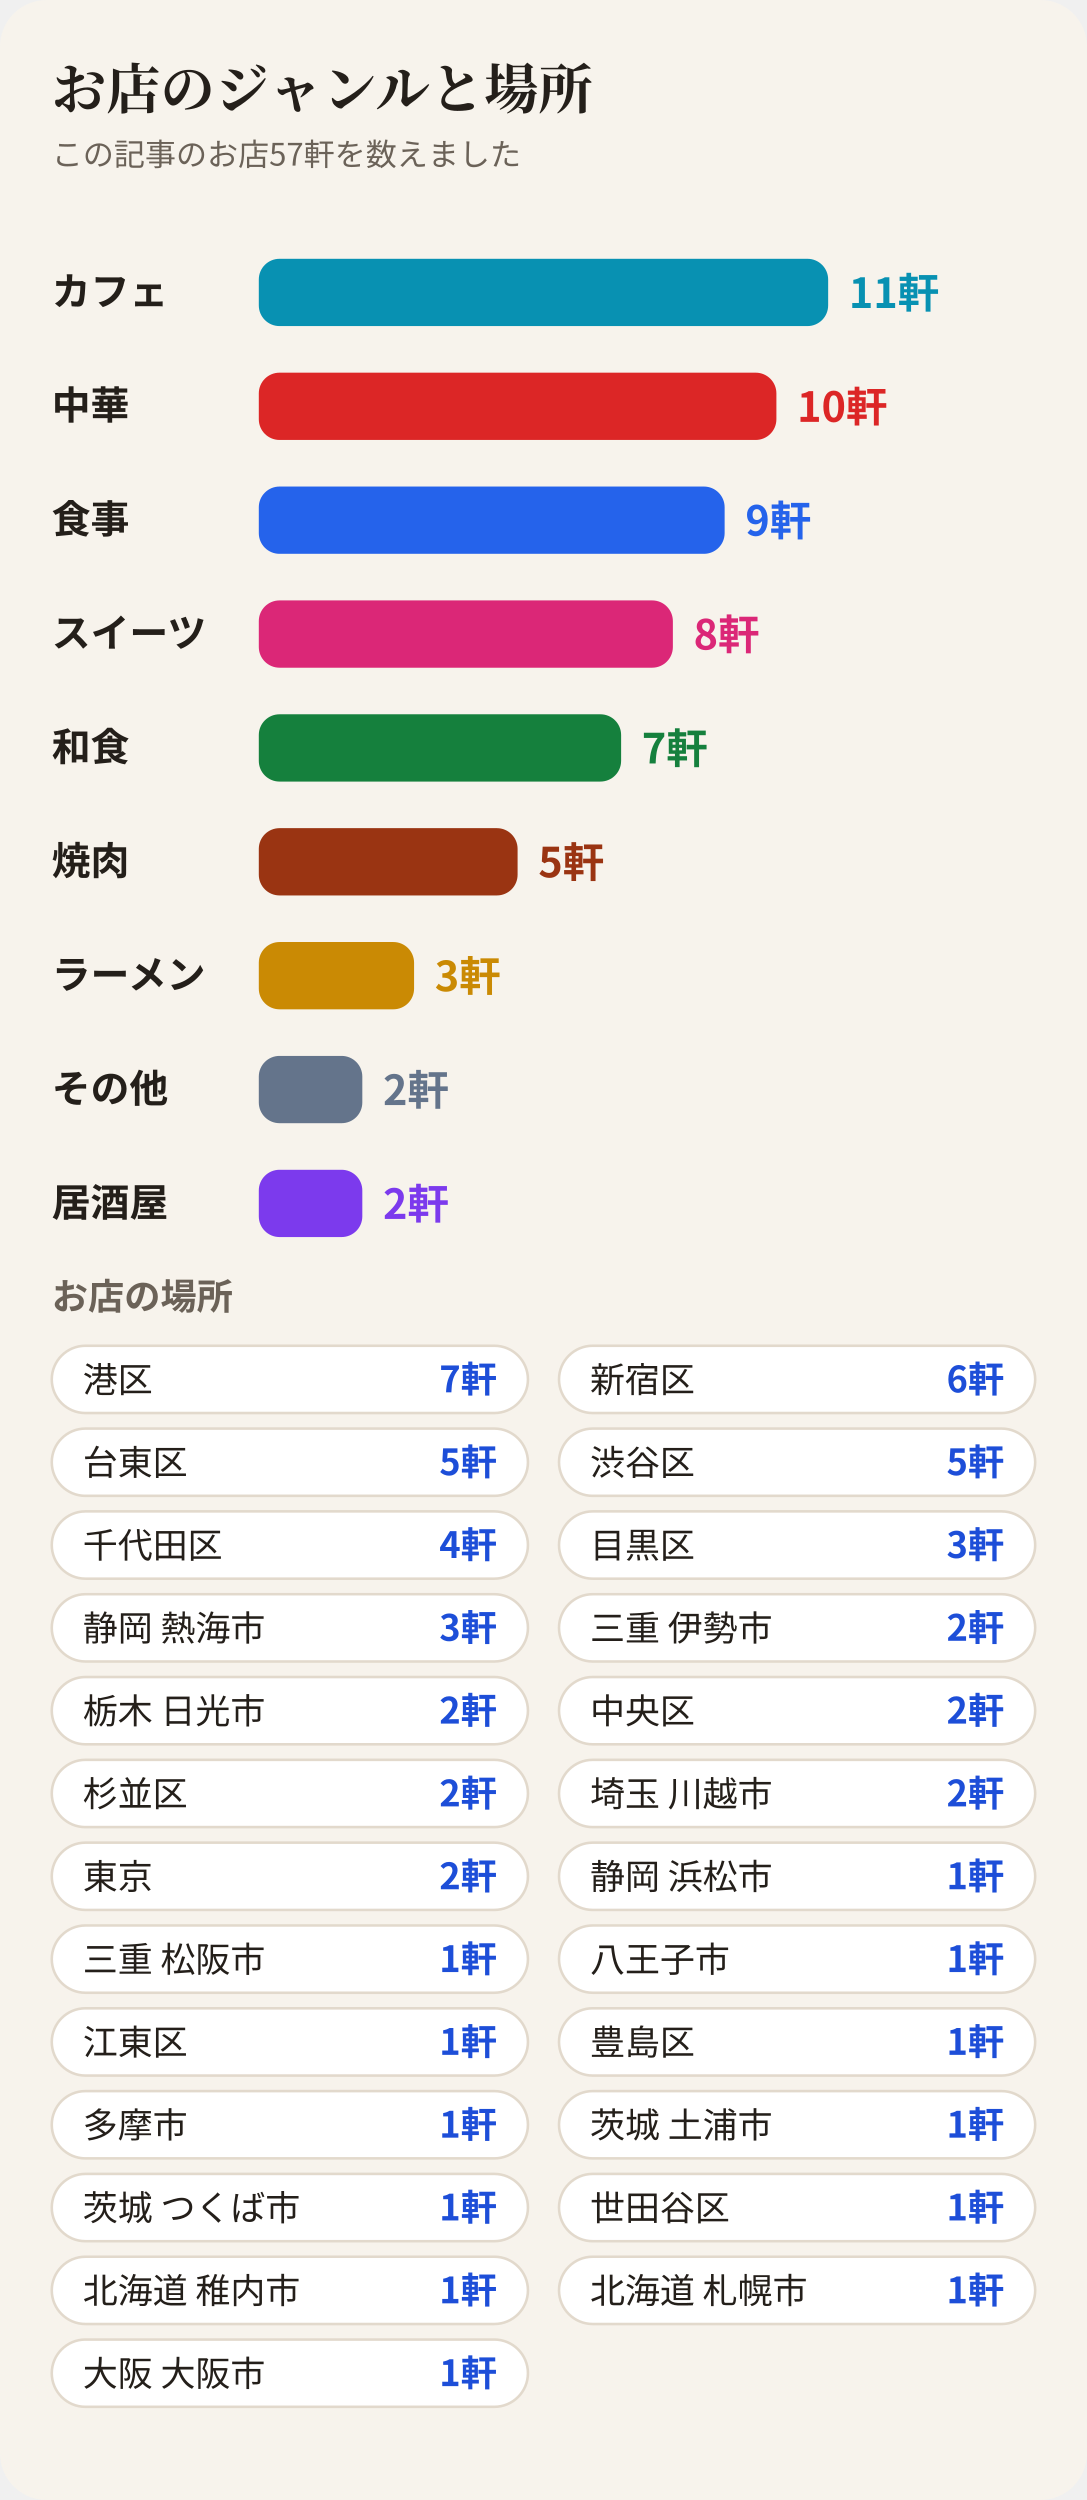
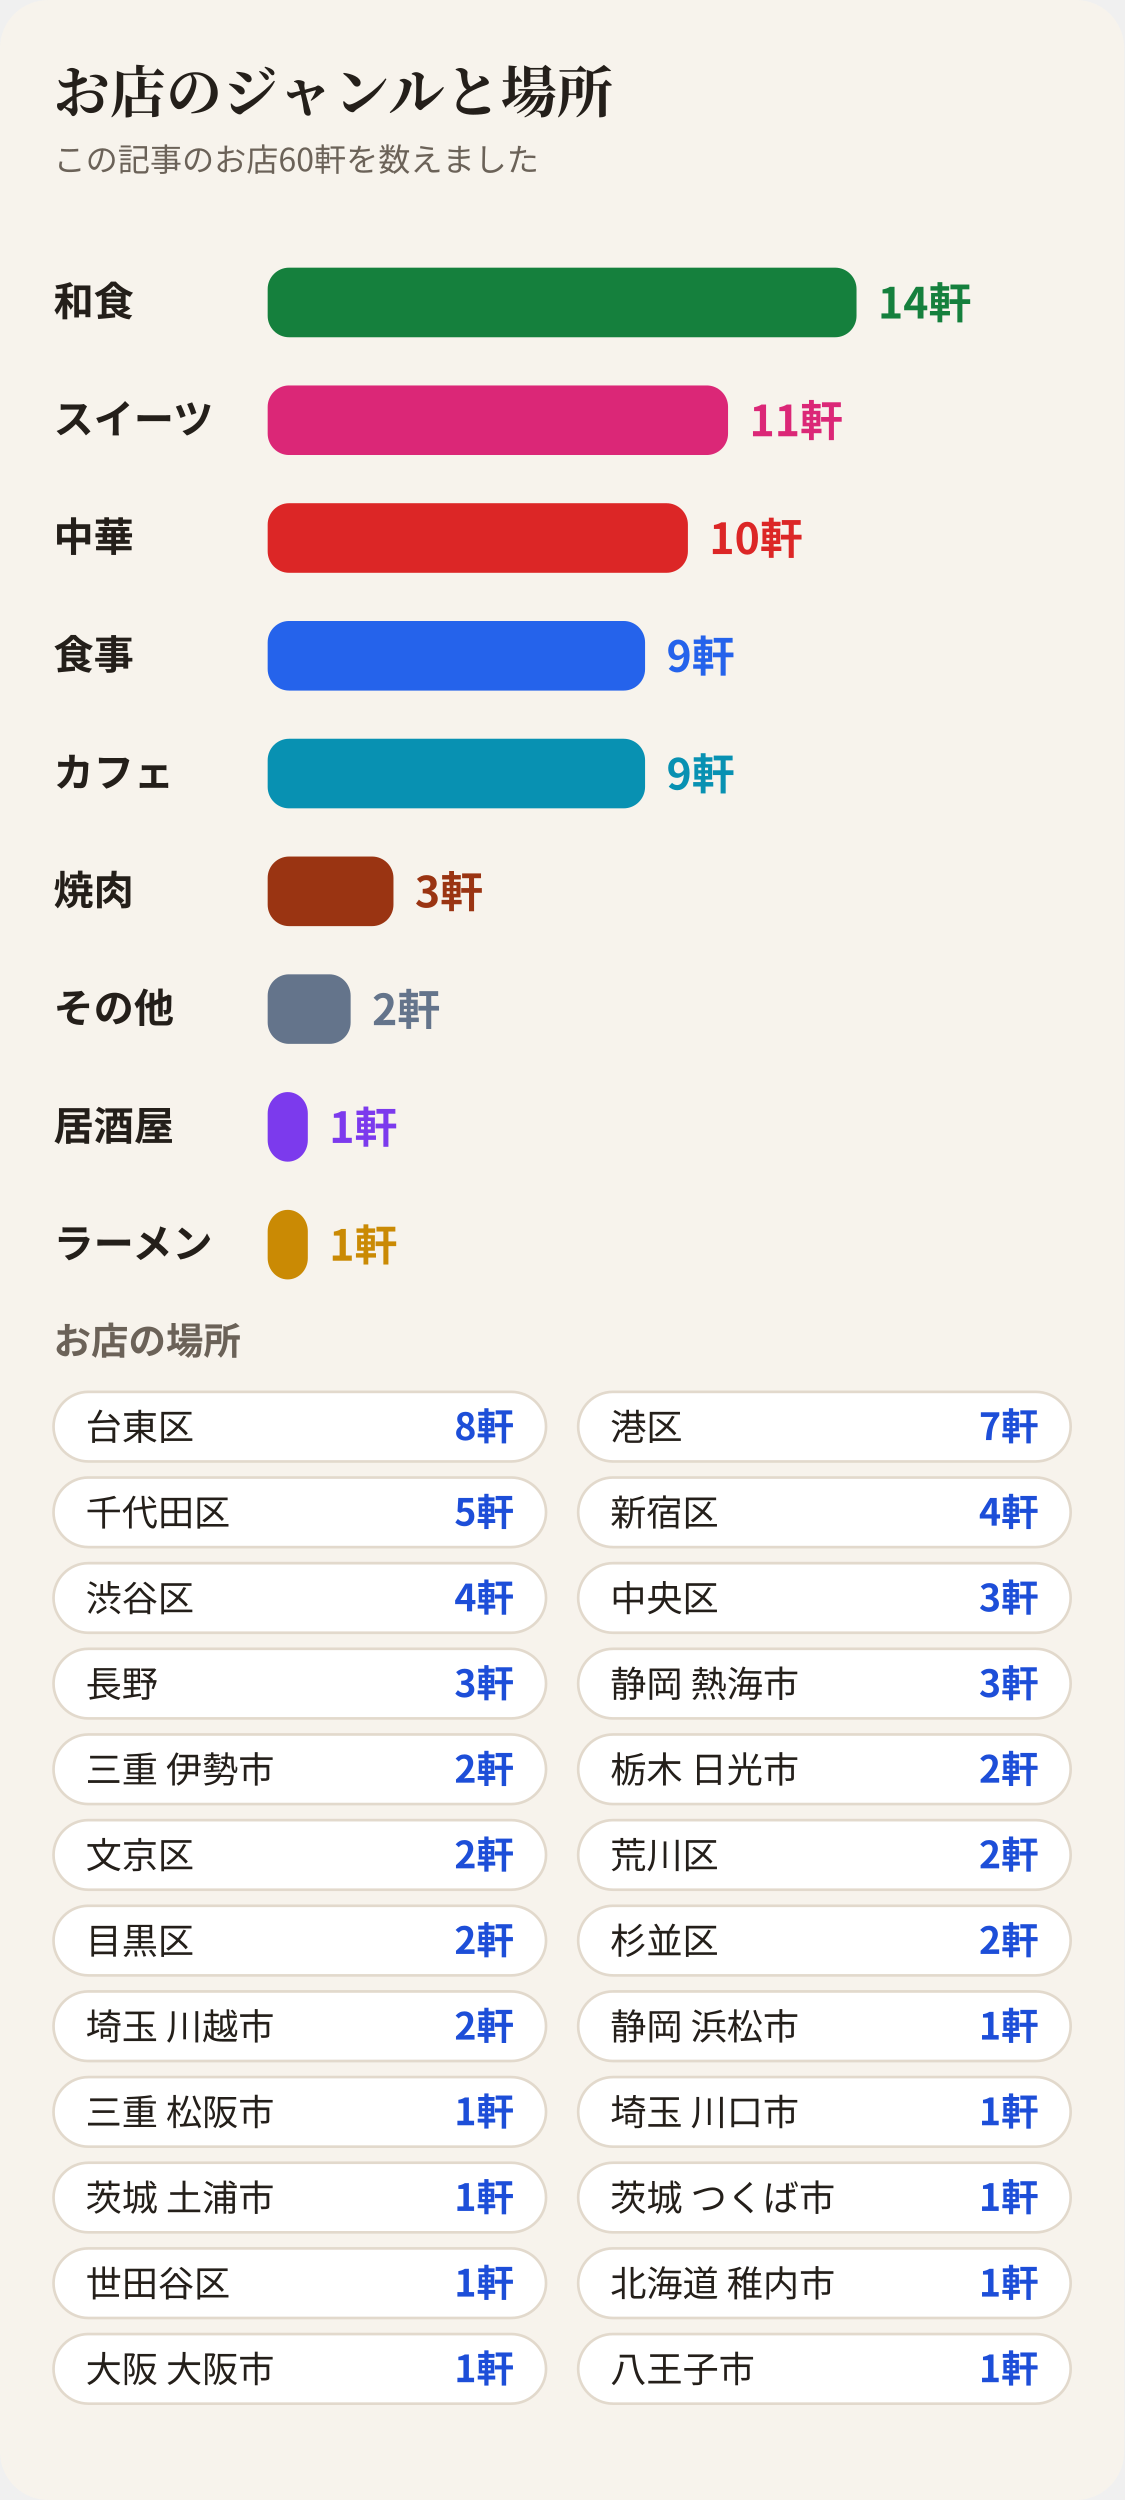
- <svg xmlns="http://www.w3.org/2000/svg" viewBox="0 0 420 966" width="420" height="966" font-family="'Hiragino Sans','Noto Sans CJK JP','Noto Sans JP',sans-serif">
-   <rect width="420" height="966" rx="18" fill="#F7F3EC" />
+ <svg xmlns="http://www.w3.org/2000/svg" viewBox="0 0 420 934" width="420" height="934" font-family="'Hiragino Sans','Noto Sans CJK JP','Noto Sans JP',sans-serif">
+   <rect width="420" height="934" rx="18" fill="#F7F3EC" />
  <text x="20" y="42" font-size="21" font-weight="800" fill="#241F1A" font-family="'Hiragino Mincho ProN','Noto Serif CJK JP','Noto Serif JP',serif">お店のジャンルと場所</text>
-   <text x="20" y="64" font-size="12" fill="#6B6258">この記事のお店57軒を数えました</text>
-   <text x="20" y="118" font-size="15" font-weight="700" fill="#241F1A">カフェ</text>
-   <rect x="100" y="100" width="220" height="26" rx="8" fill="#0891b2" />
-   <text x="328" y="119" font-size="16" font-weight="800" fill="#0891b2">11軒</text>
-   <text x="20" y="162" font-size="15" font-weight="700" fill="#241F1A">中華</text>
-   <rect x="100" y="144" width="200" height="26" rx="8" fill="#dc2626" />
-   <text x="308" y="163" font-size="16" font-weight="800" fill="#dc2626">10軒</text>
-   <text x="20" y="206" font-size="15" font-weight="700" fill="#241F1A">食事</text>
-   <rect x="100" y="188" width="180" height="26" rx="8" fill="#2563eb" />
-   <text x="288" y="207" font-size="16" font-weight="800" fill="#2563eb">9軒</text>
-   <text x="20" y="250" font-size="15" font-weight="700" fill="#241F1A">スイーツ</text>
-   <rect x="100" y="232" width="160" height="26" rx="8" fill="#db2777" />
-   <text x="268" y="251" font-size="16" font-weight="800" fill="#db2777">8軒</text>
-   <text x="20" y="294" font-size="15" font-weight="700" fill="#241F1A">和食</text>
-   <rect x="100" y="276" width="140" height="26" rx="8" fill="#15803d" />
-   <text x="248" y="295" font-size="16" font-weight="800" fill="#15803d">7軒</text>
+   <text x="20" y="64" font-size="12" fill="#6B6258">この記事のお店60軒を数えました</text>
+   <text x="20" y="118" font-size="15" font-weight="700" fill="#241F1A">和食</text>
+   <rect x="100" y="100" width="220" height="26" rx="8" fill="#15803d" />
+   <text x="328" y="119" font-size="16" font-weight="800" fill="#15803d">14軒</text>
+   <text x="20" y="162" font-size="15" font-weight="700" fill="#241F1A">スイーツ</text>
+   <rect x="100" y="144" width="172" height="26" rx="8" fill="#db2777" />
+   <text x="280" y="163" font-size="16" font-weight="800" fill="#db2777">11軒</text>
+   <text x="20" y="206" font-size="15" font-weight="700" fill="#241F1A">中華</text>
+   <rect x="100" y="188" width="157" height="26" rx="8" fill="#dc2626" />
+   <text x="265" y="207" font-size="16" font-weight="800" fill="#dc2626">10軒</text>
+   <text x="20" y="250" font-size="15" font-weight="700" fill="#241F1A">食事</text>
+   <rect x="100" y="232" width="141" height="26" rx="8" fill="#2563eb" />
+   <text x="249" y="251" font-size="16" font-weight="800" fill="#2563eb">9軒</text>
+   <text x="20" y="294" font-size="15" font-weight="700" fill="#241F1A">カフェ</text>
+   <rect x="100" y="276" width="141" height="26" rx="8" fill="#0891b2" />
+   <text x="249" y="295" font-size="16" font-weight="800" fill="#0891b2">9軒</text>
  <text x="20" y="338" font-size="15" font-weight="700" fill="#241F1A">焼肉</text>
-   <rect x="100" y="320" width="100" height="26" rx="8" fill="#9a3412" />
-   <text x="208" y="339" font-size="16" font-weight="800" fill="#9a3412">5軒</text>
-   <text x="20" y="382" font-size="15" font-weight="700" fill="#241F1A">ラーメン</text>
-   <rect x="100" y="364" width="60" height="26" rx="8" fill="#ca8a04" />
-   <text x="168" y="383" font-size="16" font-weight="800" fill="#ca8a04">3軒</text>
-   <text x="20" y="426" font-size="15" font-weight="700" fill="#241F1A">その他</text>
-   <rect x="100" y="408" width="40" height="26" rx="8" fill="#64748b" />
-   <text x="148" y="427" font-size="16" font-weight="800" fill="#64748b">2軒</text>
-   <text x="20" y="470" font-size="15" font-weight="700" fill="#241F1A">居酒屋</text>
-   <rect x="100" y="452" width="40" height="26" rx="8" fill="#7c3aed" />
-   <text x="148" y="471" font-size="16" font-weight="800" fill="#7c3aed">2軒</text>
+   <rect x="100" y="320" width="47" height="26" rx="8" fill="#9a3412" />
+   <text x="155" y="339" font-size="16" font-weight="800" fill="#9a3412">3軒</text>
+   <text x="20" y="382" font-size="15" font-weight="700" fill="#241F1A">その他</text>
+   <rect x="100" y="364" width="31" height="26" rx="8" fill="#64748b" />
+   <text x="139" y="383" font-size="16" font-weight="800" fill="#64748b">2軒</text>
+   <text x="20" y="426" font-size="15" font-weight="700" fill="#241F1A">居酒屋</text>
+   <rect x="100" y="408" width="15" height="26" rx="8" fill="#7c3aed" />
+   <text x="123" y="427" font-size="16" font-weight="800" fill="#7c3aed">1軒</text>
+   <text x="20" y="470" font-size="15" font-weight="700" fill="#241F1A">ラーメン</text>
+   <rect x="100" y="452" width="15" height="26" rx="8" fill="#ca8a04" />
+   <text x="123" y="471" font-size="16" font-weight="800" fill="#ca8a04">1軒</text>
  <text x="20" y="506" font-size="14" font-weight="700" fill="#6B6258">お店の場所</text>
  <rect x="20" y="520" width="184" height="26" rx="13" fill="#fff" stroke="#E2D9CC" />
-   <text x="32" y="538" font-size="13.5" fill="#241F1A">港区</text>
-   <text x="192" y="538" font-size="14" font-weight="800" text-anchor="end" fill="#1d4ed8">7軒</text>
+   <text x="32" y="538" font-size="13.5" fill="#241F1A">台東区</text>
+   <text x="192" y="538" font-size="14" font-weight="800" text-anchor="end" fill="#1d4ed8">8軒</text>
  <rect x="216" y="520" width="184" height="26" rx="13" fill="#fff" stroke="#E2D9CC" />
-   <text x="228" y="538" font-size="13.5" fill="#241F1A">新宿区</text>
-   <text x="388" y="538" font-size="14" font-weight="800" text-anchor="end" fill="#1d4ed8">6軒</text>
+   <text x="228" y="538" font-size="13.5" fill="#241F1A">港区</text>
+   <text x="388" y="538" font-size="14" font-weight="800" text-anchor="end" fill="#1d4ed8">7軒</text>
  <rect x="20" y="552" width="184" height="26" rx="13" fill="#fff" stroke="#E2D9CC" />
-   <text x="32" y="570" font-size="13.5" fill="#241F1A">台東区</text>
+   <text x="32" y="570" font-size="13.5" fill="#241F1A">千代田区</text>
  <text x="192" y="570" font-size="14" font-weight="800" text-anchor="end" fill="#1d4ed8">5軒</text>
  <rect x="216" y="552" width="184" height="26" rx="13" fill="#fff" stroke="#E2D9CC" />
-   <text x="228" y="570" font-size="13.5" fill="#241F1A">渋谷区</text>
-   <text x="388" y="570" font-size="14" font-weight="800" text-anchor="end" fill="#1d4ed8">5軒</text>
+   <text x="228" y="570" font-size="13.5" fill="#241F1A">新宿区</text>
+   <text x="388" y="570" font-size="14" font-weight="800" text-anchor="end" fill="#1d4ed8">4軒</text>
  <rect x="20" y="584" width="184" height="26" rx="13" fill="#fff" stroke="#E2D9CC" />
-   <text x="32" y="602" font-size="13.5" fill="#241F1A">千代田区</text>
+   <text x="32" y="602" font-size="13.5" fill="#241F1A">渋谷区</text>
  <text x="192" y="602" font-size="14" font-weight="800" text-anchor="end" fill="#1d4ed8">4軒</text>
  <rect x="216" y="584" width="184" height="26" rx="13" fill="#fff" stroke="#E2D9CC" />
-   <text x="228" y="602" font-size="13.5" fill="#241F1A">目黒区</text>
+   <text x="228" y="602" font-size="13.5" fill="#241F1A">中央区</text>
  <text x="388" y="602" font-size="14" font-weight="800" text-anchor="end" fill="#1d4ed8">3軒</text>
  <rect x="20" y="616" width="184" height="26" rx="13" fill="#fff" stroke="#E2D9CC" />
-   <text x="32" y="634" font-size="13.5" fill="#241F1A">静岡 熱海市</text>
+   <text x="32" y="634" font-size="13.5" fill="#241F1A">長野</text>
  <text x="192" y="634" font-size="14" font-weight="800" text-anchor="end" fill="#1d4ed8">3軒</text>
  <rect x="216" y="616" width="184" height="26" rx="13" fill="#fff" stroke="#E2D9CC" />
-   <text x="228" y="634" font-size="13.5" fill="#241F1A">三重 伊勢市</text>
-   <text x="388" y="634" font-size="14" font-weight="800" text-anchor="end" fill="#1d4ed8">2軒</text>
+   <text x="228" y="634" font-size="13.5" fill="#241F1A">静岡 熱海市</text>
+   <text x="388" y="634" font-size="14" font-weight="800" text-anchor="end" fill="#1d4ed8">3軒</text>
  <rect x="20" y="648" width="184" height="26" rx="13" fill="#fff" stroke="#E2D9CC" />
-   <text x="32" y="666" font-size="13.5" fill="#241F1A">栃木 日光市</text>
+   <text x="32" y="666" font-size="13.5" fill="#241F1A">三重 伊勢市</text>
  <text x="192" y="666" font-size="14" font-weight="800" text-anchor="end" fill="#1d4ed8">2軒</text>
  <rect x="216" y="648" width="184" height="26" rx="13" fill="#fff" stroke="#E2D9CC" />
-   <text x="228" y="666" font-size="13.5" fill="#241F1A">中央区</text>
+   <text x="228" y="666" font-size="13.5" fill="#241F1A">栃木 日光市</text>
  <text x="388" y="666" font-size="14" font-weight="800" text-anchor="end" fill="#1d4ed8">2軒</text>
  <rect x="20" y="680" width="184" height="26" rx="13" fill="#fff" stroke="#E2D9CC" />
-   <text x="32" y="698" font-size="13.5" fill="#241F1A">杉並区</text>
+   <text x="32" y="698" font-size="13.5" fill="#241F1A">文京区</text>
  <text x="192" y="698" font-size="14" font-weight="800" text-anchor="end" fill="#1d4ed8">2軒</text>
  <rect x="216" y="680" width="184" height="26" rx="13" fill="#fff" stroke="#E2D9CC" />
-   <text x="228" y="698" font-size="13.5" fill="#241F1A">埼玉 川越市</text>
+   <text x="228" y="698" font-size="13.5" fill="#241F1A">荒川区</text>
  <text x="388" y="698" font-size="14" font-weight="800" text-anchor="end" fill="#1d4ed8">2軒</text>
  <rect x="20" y="712" width="184" height="26" rx="13" fill="#fff" stroke="#E2D9CC" />
-   <text x="32" y="730" font-size="13.5" fill="#241F1A">東京</text>
+   <text x="32" y="730" font-size="13.5" fill="#241F1A">目黒区</text>
  <text x="192" y="730" font-size="14" font-weight="800" text-anchor="end" fill="#1d4ed8">2軒</text>
  <rect x="216" y="712" width="184" height="26" rx="13" fill="#fff" stroke="#E2D9CC" />
-   <text x="228" y="730" font-size="13.5" fill="#241F1A">静岡 浜松市</text>
-   <text x="388" y="730" font-size="14" font-weight="800" text-anchor="end" fill="#1d4ed8">1軒</text>
+   <text x="228" y="730" font-size="13.5" fill="#241F1A">杉並区</text>
+   <text x="388" y="730" font-size="14" font-weight="800" text-anchor="end" fill="#1d4ed8">2軒</text>
  <rect x="20" y="744" width="184" height="26" rx="13" fill="#fff" stroke="#E2D9CC" />
-   <text x="32" y="762" font-size="13.5" fill="#241F1A">三重 松阪市</text>
-   <text x="192" y="762" font-size="14" font-weight="800" text-anchor="end" fill="#1d4ed8">1軒</text>
+   <text x="32" y="762" font-size="13.5" fill="#241F1A">埼玉 川越市</text>
+   <text x="192" y="762" font-size="14" font-weight="800" text-anchor="end" fill="#1d4ed8">2軒</text>
  <rect x="216" y="744" width="184" height="26" rx="13" fill="#fff" stroke="#E2D9CC" />
-   <text x="228" y="762" font-size="13.5" fill="#241F1A">八王子市</text>
+   <text x="228" y="762" font-size="13.5" fill="#241F1A">静岡 浜松市</text>
  <text x="388" y="762" font-size="14" font-weight="800" text-anchor="end" fill="#1d4ed8">1軒</text>
  <rect x="20" y="776" width="184" height="26" rx="13" fill="#fff" stroke="#E2D9CC" />
-   <text x="32" y="794" font-size="13.5" fill="#241F1A">江東区</text>
+   <text x="32" y="794" font-size="13.5" fill="#241F1A">三重 松阪市</text>
  <text x="192" y="794" font-size="14" font-weight="800" text-anchor="end" fill="#1d4ed8">1軒</text>
  <rect x="216" y="776" width="184" height="26" rx="13" fill="#fff" stroke="#E2D9CC" />
-   <text x="228" y="794" font-size="13.5" fill="#241F1A">豊島区</text>
+   <text x="228" y="794" font-size="13.5" fill="#241F1A">埼玉 川口市</text>
  <text x="388" y="794" font-size="14" font-weight="800" text-anchor="end" fill="#1d4ed8">1軒</text>
  <rect x="20" y="808" width="184" height="26" rx="13" fill="#fff" stroke="#E2D9CC" />
-   <text x="32" y="826" font-size="13.5" fill="#241F1A">多摩市</text>
+   <text x="32" y="826" font-size="13.5" fill="#241F1A">茨城 土浦市</text>
  <text x="192" y="826" font-size="14" font-weight="800" text-anchor="end" fill="#1d4ed8">1軒</text>
  <rect x="216" y="808" width="184" height="26" rx="13" fill="#fff" stroke="#E2D9CC" />
-   <text x="228" y="826" font-size="13.5" fill="#241F1A">茨城 土浦市</text>
+   <text x="228" y="826" font-size="13.5" fill="#241F1A">茨城 つくば市</text>
  <text x="388" y="826" font-size="14" font-weight="800" text-anchor="end" fill="#1d4ed8">1軒</text>
  <rect x="20" y="840" width="184" height="26" rx="13" fill="#fff" stroke="#E2D9CC" />
-   <text x="32" y="858" font-size="13.5" fill="#241F1A">茨城 つくば市</text>
+   <text x="32" y="858" font-size="13.5" fill="#241F1A">世田谷区</text>
  <text x="192" y="858" font-size="14" font-weight="800" text-anchor="end" fill="#1d4ed8">1軒</text>
  <rect x="216" y="840" width="184" height="26" rx="13" fill="#fff" stroke="#E2D9CC" />
-   <text x="228" y="858" font-size="13.5" fill="#241F1A">世田谷区</text>
+   <text x="228" y="858" font-size="13.5" fill="#241F1A">北海道 稚内市</text>
  <text x="388" y="858" font-size="14" font-weight="800" text-anchor="end" fill="#1d4ed8">1軒</text>
  <rect x="20" y="872" width="184" height="26" rx="13" fill="#fff" stroke="#E2D9CC" />
-   <text x="32" y="890" font-size="13.5" fill="#241F1A">北海道 稚内市</text>
+   <text x="32" y="890" font-size="13.5" fill="#241F1A">大阪 大阪市</text>
  <text x="192" y="890" font-size="14" font-weight="800" text-anchor="end" fill="#1d4ed8">1軒</text>
  <rect x="216" y="872" width="184" height="26" rx="13" fill="#fff" stroke="#E2D9CC" />
-   <text x="228" y="890" font-size="13.5" fill="#241F1A">北海道 札幌市</text>
+   <text x="228" y="890" font-size="13.5" fill="#241F1A">八王子市</text>
  <text x="388" y="890" font-size="14" font-weight="800" text-anchor="end" fill="#1d4ed8">1軒</text>
-   <rect x="20" y="904" width="184" height="26" rx="13" fill="#fff" stroke="#E2D9CC" />
-   <text x="32" y="922" font-size="13.5" fill="#241F1A">大阪 大阪市</text>
-   <text x="192" y="922" font-size="14" font-weight="800" text-anchor="end" fill="#1d4ed8">1軒</text>
</svg>
